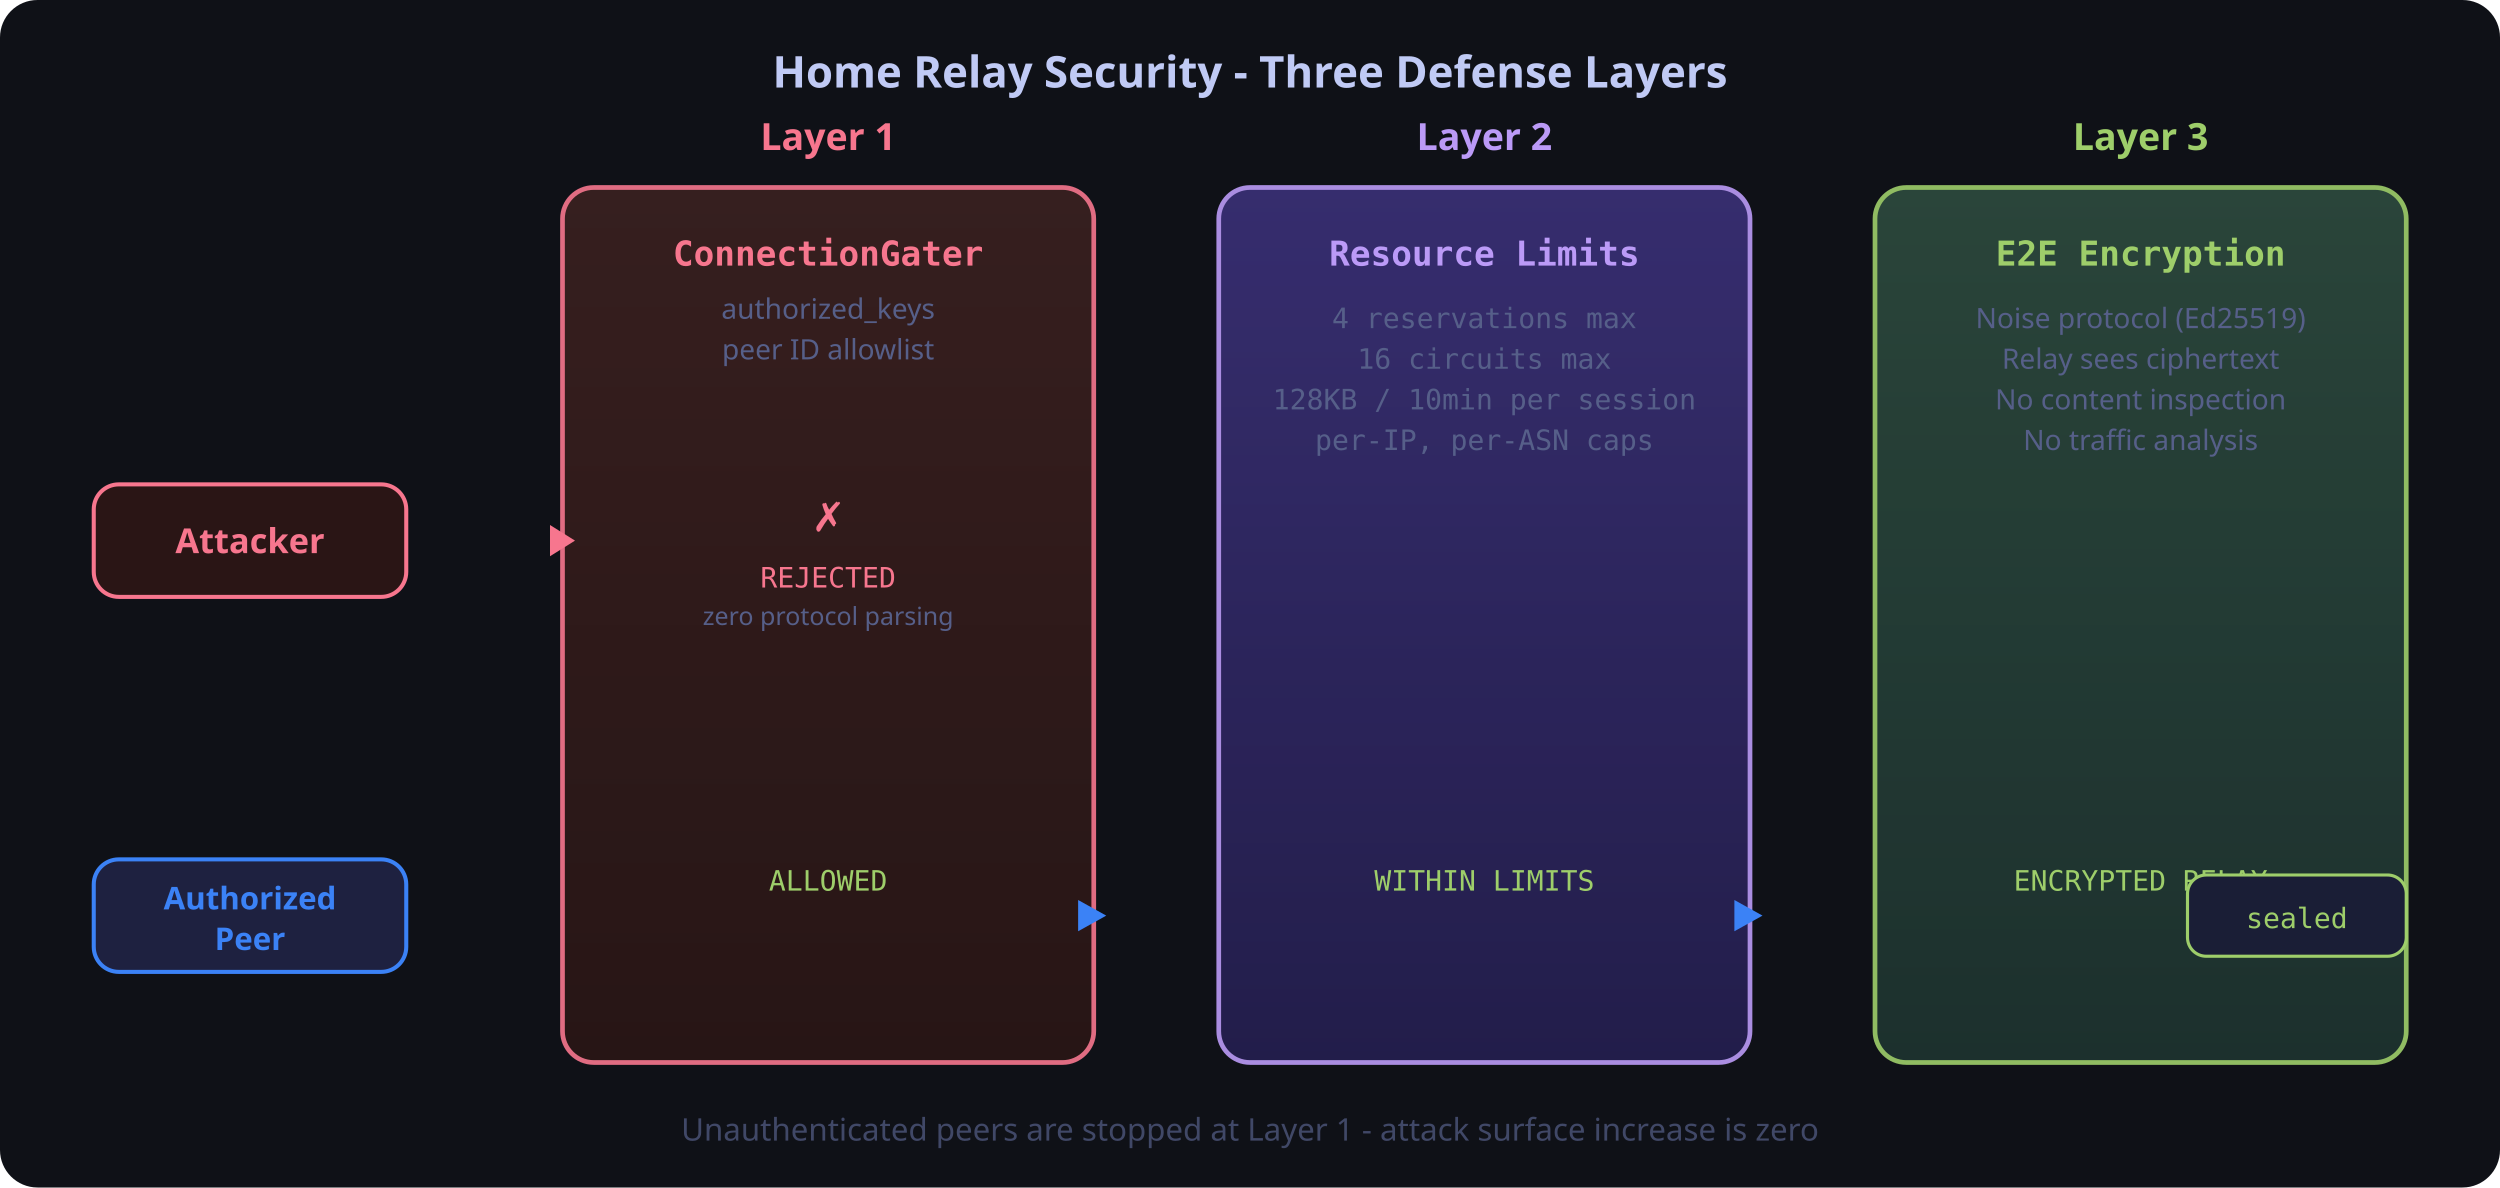
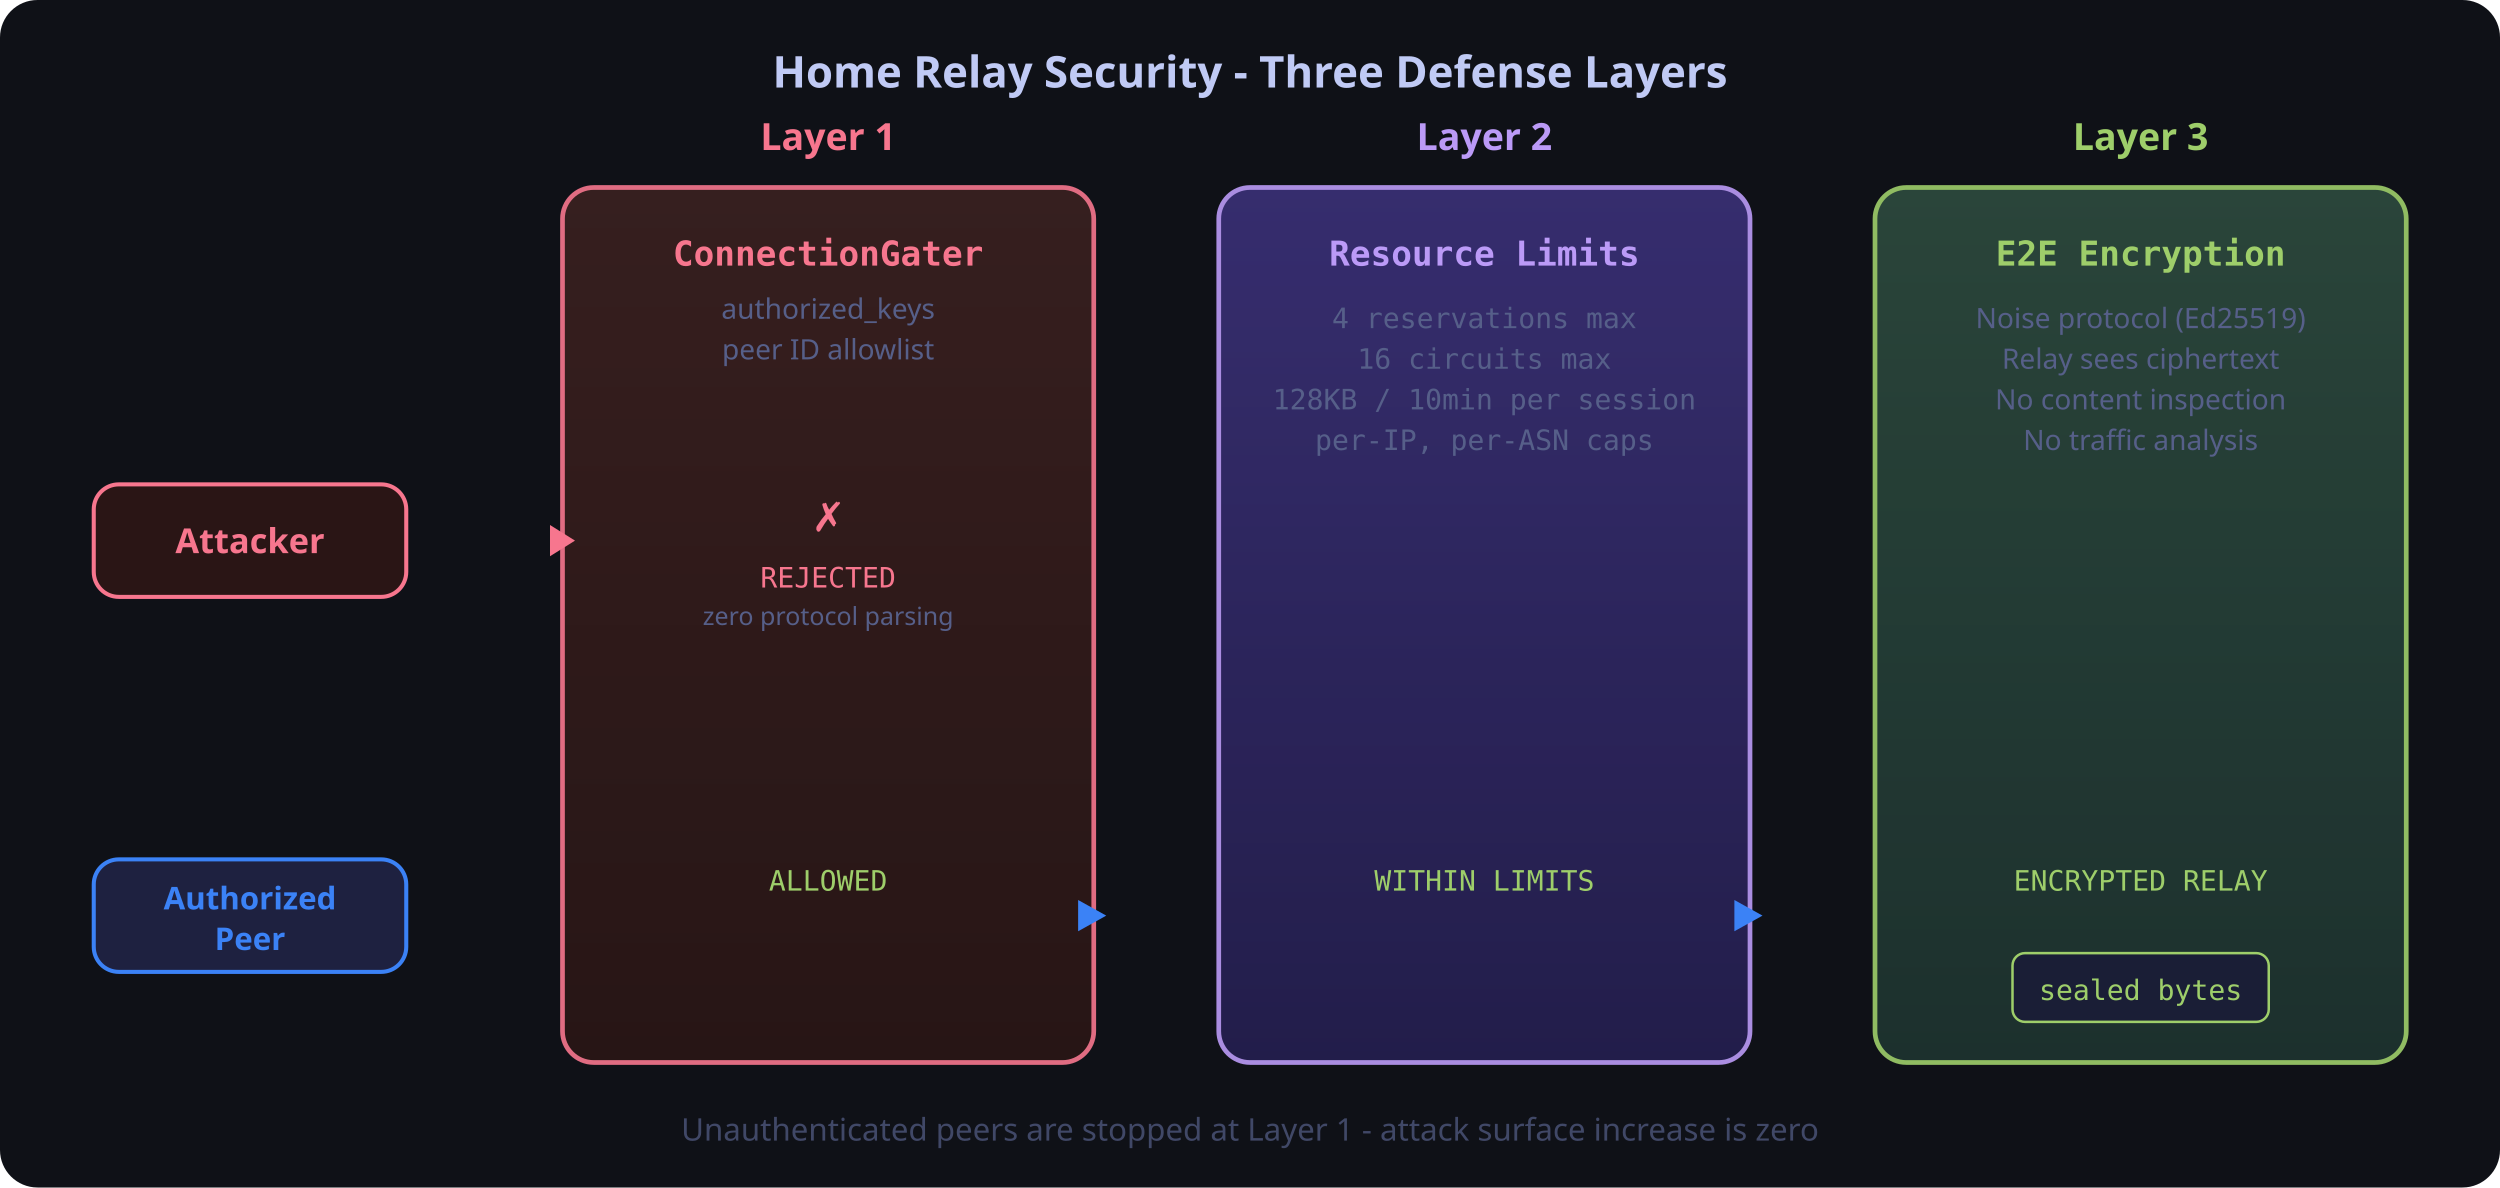
<svg xmlns="http://www.w3.org/2000/svg" viewBox="0 0 800 380" width="800" height="380">
  <defs>
    <linearGradient id="layer1" x1="0%" y1="0%" x2="0%" y2="100%">
      <stop offset="0%" style="stop-color:#3b2020;stop-opacity:1" />
      <stop offset="100%" style="stop-color:#2a1515;stop-opacity:1" />
    </linearGradient>
    <linearGradient id="layer2" x1="0%" y1="0%" x2="0%" y2="100%">
      <stop offset="0%" style="stop-color:#3b3078;stop-opacity:1" />
      <stop offset="100%" style="stop-color:#251e50;stop-opacity:1" />
    </linearGradient>
    <linearGradient id="layer3" x1="0%" y1="0%" x2="0%" y2="100%">
      <stop offset="0%" style="stop-color:#2d4a3e;stop-opacity:1" />
      <stop offset="100%" style="stop-color:#1e3330;stop-opacity:1" />
    </linearGradient>
    <filter id="glow">
      <feGaussianBlur stdDeviation="2" result="coloredBlur" />
      <feMerge>
        <feMergeNode in="coloredBlur" />
        <feMergeNode in="SourceGraphic" />
      </feMerge>
    </filter>
  </defs>
  <rect width="800" height="380" rx="12" fill="#0f1117" />
  <text x="400" y="28" font-family="system-ui, sans-serif" font-size="14" fill="#c0caf5" text-anchor="middle" font-weight="600">Home Relay Security - Three Defense Layers</text>
  <rect x="30" y="155" width="100" height="36" rx="8" fill="#2a1515" stroke="#f7768e" stroke-width="1.3" />
  <text x="80" y="177" font-family="system-ui, sans-serif" font-size="11" fill="#f7768e" text-anchor="middle" font-weight="600">Attacker</text>
  <rect x="30" y="275" width="100" height="36" rx="8" fill="#1e2140" stroke="#3b82f6" stroke-width="1.3" />
  <text x="80" y="291" font-family="system-ui, sans-serif" font-size="10" fill="#3b82f6" text-anchor="middle" font-weight="600">Authorized</text>
  <text x="80" y="304" font-family="system-ui, sans-serif" font-size="10" fill="#3b82f6" text-anchor="middle" font-weight="600">Peer</text>
  <rect x="180" y="60" width="170" height="280" rx="10" fill="url(#layer1)" stroke="#f7768e" stroke-width="1.5" opacity="0.9" />
  <text x="265" y="48" font-family="system-ui, sans-serif" font-size="12" fill="#f7768e" text-anchor="middle" font-weight="600">Layer 1</text>
  <text x="265" y="85" font-family="SF Mono, monospace" font-size="11" fill="#f7768e" text-anchor="middle" font-weight="600">ConnectionGater</text>
  <text x="265" y="102" font-family="system-ui, sans-serif" font-size="9" fill="#565f89" text-anchor="middle">authorized_keys</text>
  <text x="265" y="115" font-family="system-ui, sans-serif" font-size="9" fill="#565f89" text-anchor="middle">peer ID allowlist</text>
  <line x1="130" y1="173" x2="180" y2="173" stroke="#f7768e" stroke-width="2" filter="url(#glow)" />
  <polygon points="176,168 176,178 184,173" fill="#f7768e" />
  <text x="265" y="170" font-family="SF Mono, monospace" font-size="16" fill="#f7768e" text-anchor="middle">✗</text>
  <text x="265" y="188" font-family="SF Mono, monospace" font-size="9" fill="#f7768e" text-anchor="middle">REJECTED</text>
  <text x="265" y="200" font-family="system-ui, sans-serif" font-size="8" fill="#565f89" text-anchor="middle">zero protocol parsing</text>
  <line x1="130" y1="293" x2="350" y2="293" stroke="#3b82f6" stroke-width="2" filter="url(#glow)" />
  <polygon points="345,288 345,298 354,293" fill="#3b82f6" />
  <text x="265" y="285" font-family="SF Mono, monospace" font-size="9" fill="#9ece6a" text-anchor="middle">ALLOWED</text>
  <rect x="390" y="60" width="170" height="280" rx="10" fill="url(#layer2)" stroke="#bb9af7" stroke-width="1.5" opacity="0.9" />
  <text x="475" y="48" font-family="system-ui, sans-serif" font-size="12" fill="#bb9af7" text-anchor="middle" font-weight="600">Layer 2</text>
  <text x="475" y="85" font-family="SF Mono, monospace" font-size="11" fill="#bb9af7" text-anchor="middle" font-weight="600">Resource Limits</text>
  <text x="475" y="105" font-family="SF Mono, monospace" font-size="9" fill="#565f89" text-anchor="middle">4 reservations max</text>
  <text x="475" y="118" font-family="SF Mono, monospace" font-size="9" fill="#565f89" text-anchor="middle">16 circuits max</text>
  <text x="475" y="131" font-family="SF Mono, monospace" font-size="9" fill="#565f89" text-anchor="middle">128KB / 10min per session</text>
  <text x="475" y="144" font-family="SF Mono, monospace" font-size="9" fill="#565f89" text-anchor="middle">per-IP, per-ASN caps</text>
  <line x1="390" y1="293" x2="560" y2="293" stroke="#3b82f6" stroke-width="2" filter="url(#glow)" />
  <polygon points="555,288 555,298 564,293" fill="#3b82f6" />
  <text x="475" y="285" font-family="SF Mono, monospace" font-size="9" fill="#9ece6a" text-anchor="middle">WITHIN LIMITS</text>
  <rect x="600" y="60" width="170" height="280" rx="10" fill="url(#layer3)" stroke="#9ece6a" stroke-width="1.5" opacity="0.9" />
  <text x="685" y="48" font-family="system-ui, sans-serif" font-size="12" fill="#9ece6a" text-anchor="middle" font-weight="600">Layer 3</text>
  <text x="685" y="85" font-family="SF Mono, monospace" font-size="11" fill="#9ece6a" text-anchor="middle" font-weight="600">E2E Encryption</text>
  <text x="685" y="105" font-family="system-ui, sans-serif" font-size="9" fill="#565f89" text-anchor="middle">Noise protocol (Ed25519)</text>
  <text x="685" y="118" font-family="system-ui, sans-serif" font-size="9" fill="#565f89" text-anchor="middle">Relay sees ciphertext</text>
  <text x="685" y="131" font-family="system-ui, sans-serif" font-size="9" fill="#565f89" text-anchor="middle">No content inspection</text>
  <text x="685" y="144" font-family="system-ui, sans-serif" font-size="9" fill="#565f89" text-anchor="middle">No traffic analysis</text>
-   <line x1="600" y1="293" x2="690" y2="293" stroke="#3b82f6" stroke-width="2" filter="url(#glow)" />
+   <line x1="600" y1="293" x2="755" y2="293" stroke="#3b82f6" stroke-width="2" filter="url(#glow)" />
  <text x="685" y="285" font-family="SF Mono, monospace" font-size="9" fill="#9ece6a" text-anchor="middle">ENCRYPTED RELAY</text>
-   <rect x="700" y="280" width="70" height="26" rx="6" fill="#1a1e36" stroke="#9ece6a" stroke-width="1" />
-   <text x="735" y="297" font-family="SF Mono, monospace" font-size="9" fill="#9ece6a" text-anchor="middle">sealed</text>
+   <rect x="644" y="305" width="82" height="22" rx="4" fill="#1a1e36" stroke="#9ece6a" stroke-width="0.8" />
+   <text x="685" y="320" font-family="SF Mono, monospace" font-size="9" fill="#9ece6a" text-anchor="middle">sealed bytes</text>
  <text x="400" y="365" font-family="system-ui, sans-serif" font-size="10" fill="#565f89" text-anchor="middle" opacity="0.7">
    Unauthenticated peers are stopped at Layer 1 - attack surface increase is zero
  </text>
</svg>
